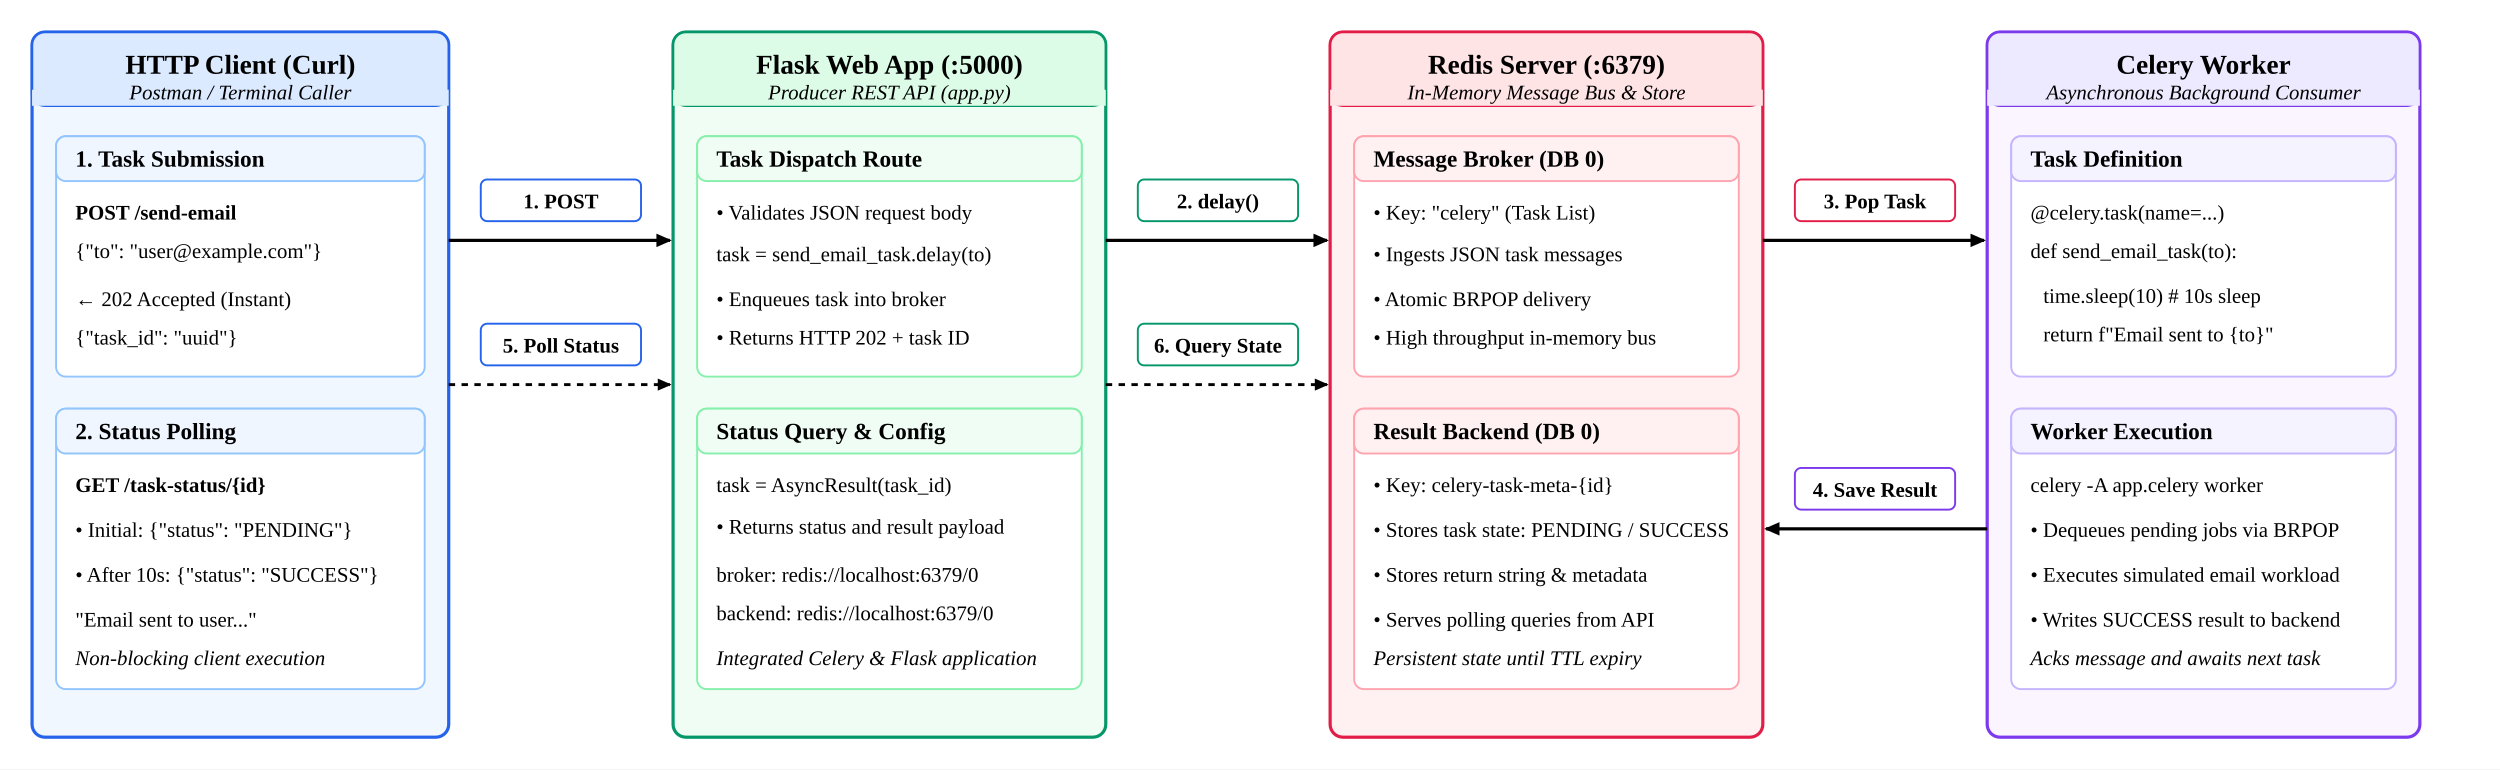
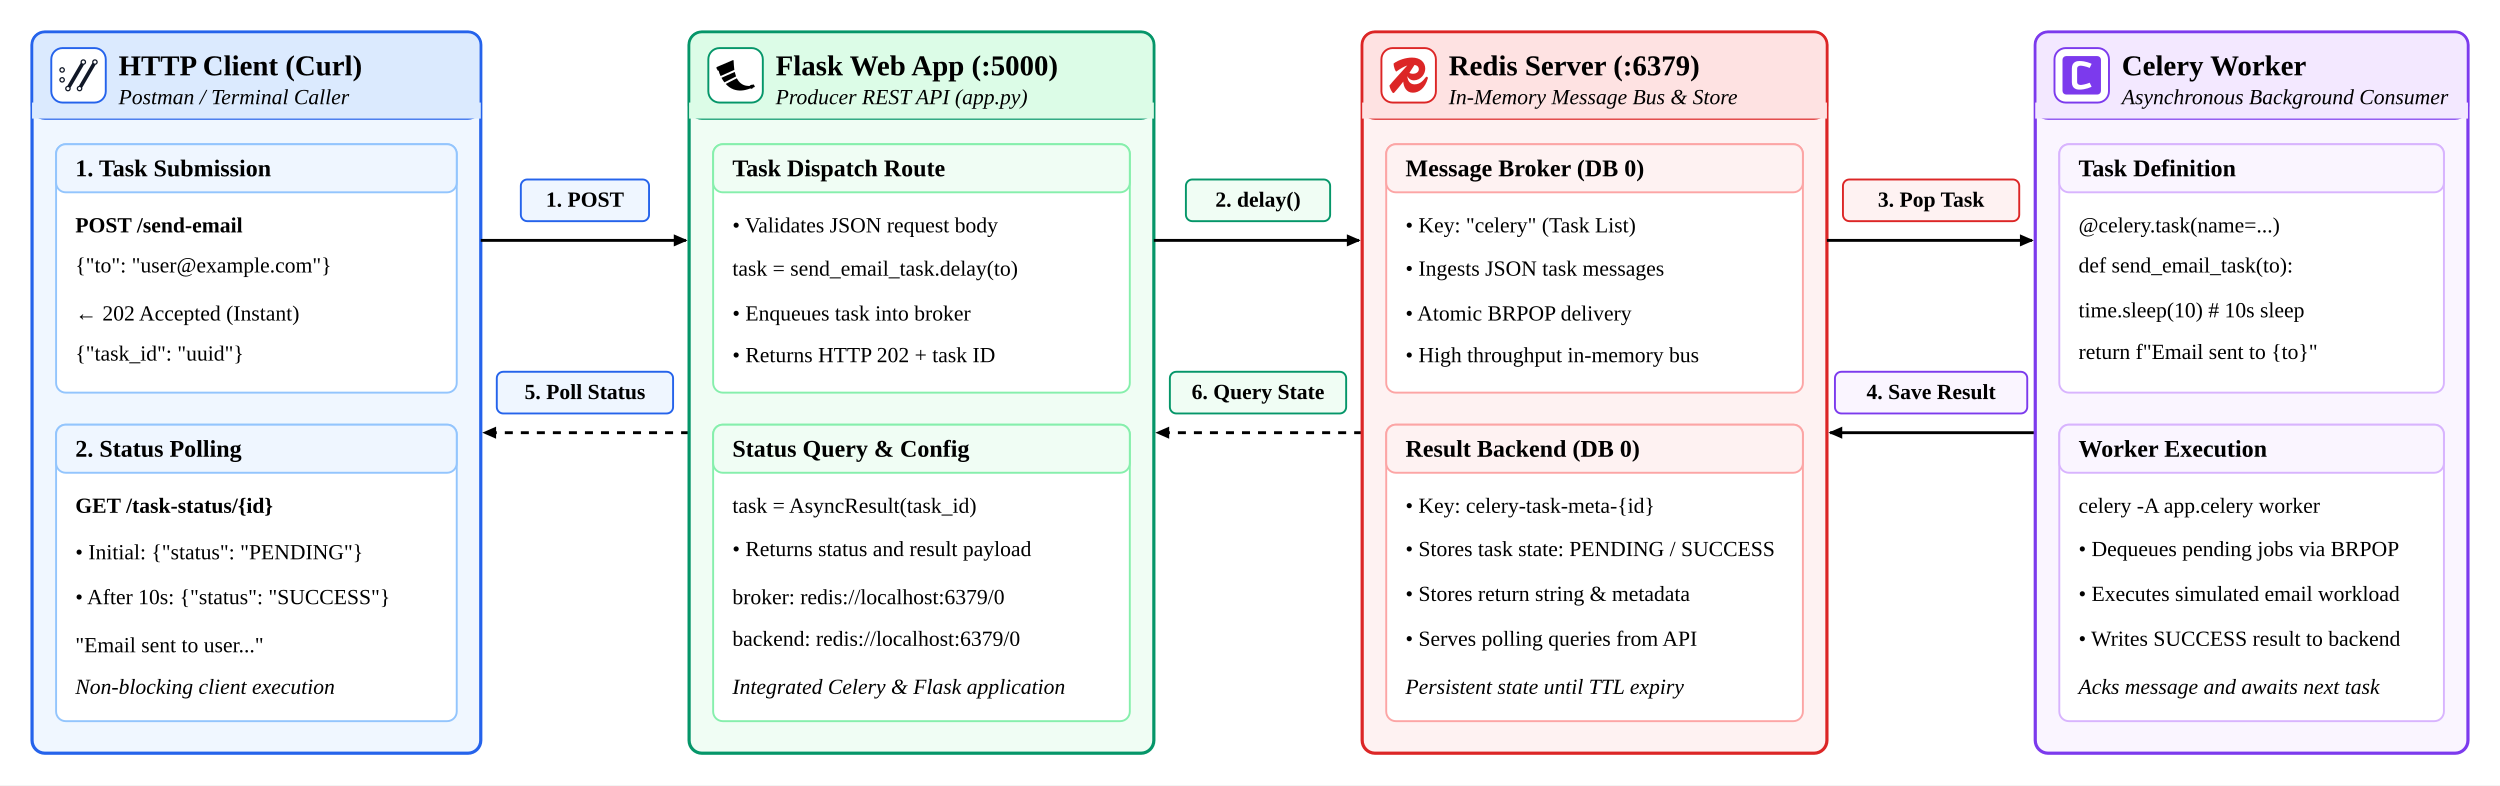
- <svg xmlns="http://www.w3.org/2000/svg" viewBox="0 0 1560 480" width="1560" height="480">
+ <svg xmlns="http://www.w3.org/2000/svg" viewBox="0 0 1560 490" width="1560" height="490">
  <defs>
    <style>
      text {
        font-family: "Times New Roman", Times, "Liberation Serif", serif;
        fill: #000000;
      }
      .title-text {
-         font-size: 17px;
+         font-size: 18px;
        font-weight: bold;
        fill: #000000;
      }
      .subtitle-text {
-         font-size: 13px;
+         font-size: 13.5px;
        font-style: italic;
        fill: #000000;
      }
      .section-heading {
-         font-size: 14.5px;
+         font-size: 15px;
        font-weight: bold;
        fill: #000000;
      }
      .code-font {
        font-family: "Times New Roman", Times, "Liberation Serif", serif;
-         font-size: 13px;
+         font-size: 13.5px;
        fill: #000000;
      }
      .body-text {
-         font-size: 13px;
+         font-size: 13.5px;
        fill: #000000;
      }
      .arrow-label {
-         font-size: 13px;
+         font-size: 13.5px;
        font-weight: bold;
        fill: #000000;
      }
      .arrow-sub {
-         font-size: 12px;
+         font-size: 12.5px;
        font-style: italic;
        fill: #000000;
      }
      .flow-step-title {
-         font-size: 13.5px;
+         font-size: 14.5px;
        font-weight: bold;
        fill: #000000;
      }
      .flow-step-sub {
-         font-size: 12px;
+         font-size: 13px;
        font-style: italic;
        fill: #000000;
      }
    </style>
    <marker id="arr-black" viewBox="0 0 10 10" refX="7" refY="5" markerWidth="6" markerHeight="6" orient="auto-start-reverse">
      <path d="M 0 1.5 L 8 5 L 0 8.5 z" fill="#000000" />
    </marker>
  </defs>
  <rect width="100%" height="100%" fill="#ffffff" />
  <g transform="translate(20, 20)">
-     <rect width="260" height="440" rx="8" fill="#f0f7ff" stroke="#2563eb" stroke-width="2" />
-     <rect width="260" height="46" rx="8" fill="#dbeafe" stroke="#2563eb" stroke-width="1.5" />
-     <rect y="36" width="260" height="10" fill="#dbeafe" />
-     <text x="130" y="26" text-anchor="middle" class="title-text">HTTP Client (Curl)</text>
-     <text x="130" y="42" text-anchor="middle" class="subtitle-text">Postman / Terminal Caller</text>
-     <g transform="translate(15, 65)">
-       <rect width="230" height="150" rx="6" fill="#ffffff" stroke="#93c5fd" stroke-width="1.2" />
-       <rect width="230" height="28" rx="6" fill="#eff6ff" stroke="#93c5fd" stroke-width="1.2" />
-       <text x="12" y="19" class="section-heading">1. Task Submission</text>
-       <text x="12" y="52" class="code-font" font-weight="bold">POST /send-email</text>
-       <text x="12" y="76" class="code-font">{"to": "user@example.com"}</text>
-       <text x="12" y="106" class="body-text">← 202 Accepted (Instant)</text>
-       <text x="12" y="130" class="code-font">{"task_id": "uuid"}</text>
+     <rect width="280" height="450" rx="8" fill="#f0f7ff" stroke="#2563eb" stroke-width="2" />
+     <rect width="280" height="54" rx="8" fill="#dbeafe" stroke="#2563eb" stroke-width="1.5" />
+     <rect y="44" width="280" height="10" fill="#dbeafe" />
+     <rect x="12" y="10" width="34" height="34" rx="7" fill="#ffffff" stroke="#2563eb" stroke-width="1.2" />
+     <g transform="translate(17, 15) scale(1)">
+       <path d="M.803 14.817c0-.534.433-.967.967-.967.533 0 .967.432.967.967 0 .533-.433.966-.967.966-.533 0-.967-.432-.967-.966m2.736 0c0-.196-.053-.376-.112-.552-.234-.702-.876-1.217-1.657-1.217-.125 0-.234.046-.352.071C.615 13.287 0 13.965 0 14.817c0 .976.792 1.769 1.77 1.769.977 0 1.769-.793 1.769-1.769m-1.769-7.149c.533 0 .967.433.967.967 0 .533-.433.967-.967.967-.534 0-.967-.433-.967-.967 0-.533.432-.967.967-.967m0 2.736c.977 0 1.769-.792 1.769-1.769 0-.196-.053-.376-.112-.552-.234-.702-.877-1.217-1.657-1.217-.125 0-.234.046-.352.072C.615 7.104 0 7.782 0 8.634c0 .977.792 1.769 1.77 1.769m13.221-5.694c-.534 0-.967-.433-.967-.966a.966.966 0 01.967-.967c.533 0 .966.432.966.967 0 .533-.432.966-.966.966m-9.6 16.513c-.533 0-.967-.433-.967-.967 0-.534.433-.967.967-.967a.966.966 0 01.967.967c0 .533-.432.967-.967.967m9.6-19.249c-.978 0-1.77.792-1.77 1.769 0 .208.052.403.119.588L5.039 18.558c-.803.168-1.418.846-1.418 1.698 0 .977.792 1.769 1.77 1.769.977 0 1.769-.792 1.769-1.769 0-.196-.052-.376-.111-.552l8.343-14.273c.778-.186 1.368-.853 1.368-1.688 0-.977-.793-1.769-1.769-1.769m7.24 2.736c-.534 0-.967-.433-.967-.967a.966.966 0 01.967-.967c.533 0 .967.432.967.967 0 .533-.433.967-.967.967M12.631 21.223c-.534 0-.967-.433-.967-.967a.966.966 0 01.967-.967c.533 0 .966.432.966.967 0 .533-.432.967-.966.967M22.23 1.974c-.977 0-1.769.792-1.769 1.769 0 .208.052.403.119.588l-8.301 14.226c-.802.168-1.417.846-1.417 1.698 0 .977.792 1.769 1.769 1.769.976 0 1.769-.792 1.769-1.769 0-.196-.052-.376-.111-.552l8.343-14.273C23.409 5.245 24 4.578 24 3.743c0-.977-.792-1.769-1.77-1.769" fill="#111827" />
    </g>
-     <g transform="translate(15, 235)">
-       <rect width="230" height="175" rx="6" fill="#ffffff" stroke="#93c5fd" stroke-width="1.2" />
-       <rect width="230" height="28" rx="6" fill="#eff6ff" stroke="#93c5fd" stroke-width="1.2" />
-       <text x="12" y="19" class="section-heading">2. Status Polling</text>
-       <text x="12" y="52" class="code-font" font-weight="bold">GET /task-status/{id}</text>
-       <text x="12" y="80" class="body-text">• Initial: {"status": "PENDING"}</text>
-       <text x="12" y="108" class="body-text">• After 10s: {"status": "SUCCESS"}</text>
-       <text x="12" y="136" class="code-font">"Email sent to user..."</text>
-       <text x="12" y="160" class="subtitle-text">Non-blocking client execution</text>
+     <text x="54" y="27" text-anchor="start" class="title-text">HTTP Client (Curl)</text>
+     <text x="54" y="45" text-anchor="start" class="subtitle-text">Postman / Terminal Caller</text>
+     <g transform="translate(15, 70)">
+       <rect width="250" height="155" rx="6" fill="#ffffff" stroke="#93c5fd" stroke-width="1.2" />
+       <rect width="250" height="30" rx="6" fill="#eff6ff" stroke="#93c5fd" stroke-width="1.2" />
+       <text x="12" y="20" class="section-heading">1. Task Submission</text>
+       <text x="12" y="55" class="code-font" font-weight="bold">POST /send-email</text>
+       <text x="12" y="80" class="code-font">{"to": "user@example.com"}</text>
+       <text x="12" y="110" class="body-text">← 202 Accepted (Instant)</text>
+       <text x="12" y="135" class="code-font">{"task_id": "uuid"}</text>
+     </g>
+     <g transform="translate(15, 245)">
+       <rect width="250" height="185" rx="6" fill="#ffffff" stroke="#93c5fd" stroke-width="1.2" />
+       <rect width="250" height="30" rx="6" fill="#eff6ff" stroke="#93c5fd" stroke-width="1.2" />
+       <text x="12" y="20" class="section-heading">2. Status Polling</text>
+       <text x="12" y="55" class="code-font" font-weight="bold">GET /task-status/{id}</text>
+       <text x="12" y="84" class="body-text">• Initial: {"status": "PENDING"}</text>
+       <text x="12" y="112" class="body-text">• After 10s: {"status": "SUCCESS"}</text>
+       <text x="12" y="142" class="code-font">"Email sent to user..."</text>
+       <text x="12" y="168" class="subtitle-text">Non-blocking client execution</text>
    </g>
  </g>
-   <g transform="translate(420, 20)">
-     <rect width="270" height="440" rx="8" fill="#f0fdf4" stroke="#059669" stroke-width="2" />
-     <rect width="270" height="46" rx="8" fill="#dcfce7" stroke="#059669" stroke-width="1.5" />
-     <rect y="36" width="270" height="10" fill="#dcfce7" />
-     <text x="135" y="26" text-anchor="middle" class="title-text">Flask Web App (:5000)</text>
-     <text x="135" y="42" text-anchor="middle" class="subtitle-text">Producer REST API (app.py)</text>
-     <g transform="translate(15, 65)">
-       <rect width="240" height="150" rx="6" fill="#ffffff" stroke="#86efac" stroke-width="1.2" />
-       <rect width="240" height="28" rx="6" fill="#f0fdf4" stroke="#86efac" stroke-width="1.2" />
-       <text x="12" y="19" class="section-heading">Task Dispatch Route</text>
-       <text x="12" y="52" class="body-text">• Validates JSON request body</text>
-       <text x="12" y="78" class="code-font">task = send_email_task.delay(to)</text>
-       <text x="12" y="106" class="body-text">• Enqueues task into broker</text>
-       <text x="12" y="130" class="body-text">• Returns HTTP 202 + task ID</text>
+   <rect x="325" y="112" width="80" height="26" rx="4" fill="#eff6ff" stroke="#2563eb" stroke-width="1.2" />
+   <text x="365" y="129" text-anchor="middle" class="arrow-label">1. POST</text>
+   <line x1="300" y1="150" x2="428" y2="150" stroke="#000000" stroke-width="1.8" marker-end="url(#arr-black)" />
+   <rect x="310" y="232" width="110" height="26" rx="4" fill="#eff6ff" stroke="#2563eb" stroke-width="1.2" />
+   <text x="365" y="249" text-anchor="middle" class="arrow-label">5. Poll Status</text>
+   <line x1="430" y1="270" x2="302" y2="270" stroke="#000000" stroke-width="1.8" stroke-dasharray="5,5" marker-end="url(#arr-black)" />
+   <g transform="translate(430, 20)">
+     <rect width="290" height="450" rx="8" fill="#f0fdf4" stroke="#059669" stroke-width="2" />
+     <rect width="290" height="54" rx="8" fill="#dcfce7" stroke="#059669" stroke-width="1.5" />
+     <rect y="44" width="290" height="10" fill="#dcfce7" />
+     <rect x="12" y="10" width="34" height="34" rx="7" fill="#ffffff" stroke="#059669" stroke-width="1.2" />
+     <g transform="translate(17, 15) scale(1)">
+       <path d="M10.773 2.878c-.013 1.434.322 4.624.445 5.734l-8.558 3.83c-.56-.959-.98-2.304-1.237-3.38l-.06.027c-.205.09-.406.053-.494-.088l-.011-.018-.82-1.506c-.058-.105-.05-.252.024-.392a.78.78 0 0 1 .358-.331l9.824-4.207c.146-.064.299-.063.4.004.106.062.127.128.13.327Zm.68 7c.523 1.97.675 2.412.832 2.818l-7.263 3.7a19.35 19.35 0 0 1-1.81-2.83l8.24-3.689Zm12.432 8.786h.003c.283.402-.047.657-.153.698l-.947.37c.037.125.035.319-.217.414l-.736.287c-.229.09-.398-.059-.42-.2l-.025-.125c-4.427 1.784-7.94 1.685-10.696.647-1.981-.745-3.576-1.983-4.846-3.379l6.948-3.54c.721 1.431 1.586 2.454 2.509 3.178 2.086 1.638 4.415 1.712 5.793 1.563l-.047-.233c-.015-.077.007-.135.086-.165l.734-.288a.302.302 0 0 1 .342.086l.748-.288a.306.306 0 0 1 .341.086l.583.89Z" fill="#000000" />
    </g>
-     <g transform="translate(15, 235)">
-       <rect width="240" height="175" rx="6" fill="#ffffff" stroke="#86efac" stroke-width="1.2" />
-       <rect width="240" height="28" rx="6" fill="#f0fdf4" stroke="#86efac" stroke-width="1.2" />
-       <text x="12" y="19" class="section-heading">Status Query &amp; Config</text>
-       <text x="12" y="52" class="code-font">task = AsyncResult(task_id)</text>
-       <text x="12" y="78" class="body-text">• Returns status and result payload</text>
-       <text x="12" y="108" class="code-font">broker: redis://localhost:6379/0</text>
-       <text x="12" y="132" class="code-font">backend: redis://localhost:6379/0</text>
-       <text x="12" y="160" class="subtitle-text">Integrated Celery &amp; Flask application</text>
+     <text x="54" y="27" text-anchor="start" class="title-text">Flask Web App (:5000)</text>
+     <text x="54" y="45" text-anchor="start" class="subtitle-text">Producer REST API (app.py)</text>
+     <g transform="translate(15, 70)">
+       <rect width="260" height="155" rx="6" fill="#ffffff" stroke="#86efac" stroke-width="1.2" />
+       <rect width="260" height="30" rx="6" fill="#f0fdf4" stroke="#86efac" stroke-width="1.2" />
+       <text x="12" y="20" class="section-heading">Task Dispatch Route</text>
+       <text x="12" y="55" class="body-text">• Validates JSON request body</text>
+       <text x="12" y="82" class="code-font">task = send_email_task.delay(to)</text>
+       <text x="12" y="110" class="body-text">• Enqueues task into broker</text>
+       <text x="12" y="136" class="body-text">• Returns HTTP 202 + task ID</text>
+     </g>
+     <g transform="translate(15, 245)">
+       <rect width="260" height="185" rx="6" fill="#ffffff" stroke="#86efac" stroke-width="1.2" />
+       <rect width="260" height="30" rx="6" fill="#f0fdf4" stroke="#86efac" stroke-width="1.2" />
+       <text x="12" y="20" class="section-heading">Status Query &amp; Config</text>
+       <text x="12" y="55" class="code-font">task = AsyncResult(task_id)</text>
+       <text x="12" y="82" class="body-text">• Returns status and result payload</text>
+       <text x="12" y="112" class="code-font">broker: redis://localhost:6379/0</text>
+       <text x="12" y="138" class="code-font">backend: redis://localhost:6379/0</text>
+       <text x="12" y="168" class="subtitle-text">Integrated Celery &amp; Flask application</text>
    </g>
  </g>
-   <g transform="translate(830, 20)">
-     <rect width="270" height="440" rx="8" fill="#fff1f2" stroke="#e11d48" stroke-width="2" />
-     <rect width="270" height="46" rx="8" fill="#ffe4e6" stroke="#e11d48" stroke-width="1.5" />
-     <rect y="36" width="270" height="10" fill="#ffe4e6" />
-     <text x="135" y="26" text-anchor="middle" class="title-text">Redis Server (:6379)</text>
-     <text x="135" y="42" text-anchor="middle" class="subtitle-text">In-Memory Message Bus &amp; Store</text>
-     <g transform="translate(15, 65)">
-       <rect width="240" height="150" rx="6" fill="#ffffff" stroke="#fda4af" stroke-width="1.2" />
-       <rect width="240" height="28" rx="6" fill="#fff1f2" stroke="#fda4af" stroke-width="1.2" />
-       <text x="12" y="19" class="section-heading">Message Broker (DB 0)</text>
-       <text x="12" y="52" class="code-font">• Key: "celery" (Task List)</text>
-       <text x="12" y="78" class="body-text">• Ingests JSON task messages</text>
-       <text x="12" y="106" class="body-text">• Atomic BRPOP delivery</text>
-       <text x="12" y="130" class="body-text">• High throughput in-memory bus</text>
+   <rect x="740" y="112" width="90" height="26" rx="4" fill="#f0fdf4" stroke="#059669" stroke-width="1.2" />
+   <text x="785" y="129" text-anchor="middle" class="arrow-label">2. delay()</text>
+   <line x1="720" y1="150" x2="848" y2="150" stroke="#000000" stroke-width="1.8" marker-end="url(#arr-black)" />
+   <rect x="730" y="232" width="110" height="26" rx="4" fill="#f0fdf4" stroke="#059669" stroke-width="1.2" />
+   <text x="785" y="249" text-anchor="middle" class="arrow-label">6. Query State</text>
+   <line x1="850" y1="270" x2="722" y2="270" stroke="#000000" stroke-width="1.8" stroke-dasharray="5,5" marker-end="url(#arr-black)" />
+   <g transform="translate(850, 20)">
+     <rect width="290" height="450" rx="8" fill="#fef2f2" stroke="#dc2626" stroke-width="2" />
+     <rect width="290" height="54" rx="8" fill="#fee2e2" stroke="#dc2626" stroke-width="1.5" />
+     <rect y="44" width="290" height="10" fill="#fee2e2" />
+     <rect x="12" y="10" width="34" height="34" rx="7" fill="#ffffff" stroke="#dc2626" stroke-width="1.2" />
+     <g transform="translate(17, 15) scale(1)">
+       <path d="M22.71 13.145c-1.66 2.092-3.452 4.483-7.038 4.483-3.203 0-4.397-2.825-4.48-5.12.701 1.484 2.073 2.685 4.214 2.63 4.117-.133 6.94-3.852 6.94-7.239 0-4.05-3.022-6.972-8.268-6.972-3.752 0-8.4 1.428-11.455 3.685C2.59 6.937 3.885 9.958 4.35 9.626c2.648-1.904 4.748-3.13 6.784-3.744C8.12 9.244.886 17.05 0 18.425c.1 1.261 1.66 4.648 2.424 4.648.232 0 .431-.133.664-.365a100.49 100.49 0 0 0 5.54-6.765c.222 3.104 1.748 6.898 6.014 6.898 3.819 0 7.604-2.756 9.33-8.965.2-.764-.73-1.361-1.261-.73zm-4.349-5.013c0 1.959-1.926 2.922-3.685 2.922-.941 0-1.664-.247-2.235-.568 1.051-1.592 2.092-3.225 3.21-4.973 1.972.334 2.71 1.43 2.71 2.619z" fill="#dc2626" />
    </g>
-     <g transform="translate(15, 235)">
-       <rect width="240" height="175" rx="6" fill="#ffffff" stroke="#fda4af" stroke-width="1.2" />
-       <rect width="240" height="28" rx="6" fill="#fff1f2" stroke="#fda4af" stroke-width="1.2" />
-       <text x="12" y="19" class="section-heading">Result Backend (DB 0)</text>
-       <text x="12" y="52" class="code-font">• Key: celery-task-meta-{id}</text>
-       <text x="12" y="80" class="body-text">• Stores task state: PENDING / SUCCESS</text>
-       <text x="12" y="108" class="body-text">• Stores return string &amp; metadata</text>
-       <text x="12" y="136" class="body-text">• Serves polling queries from API</text>
-       <text x="12" y="160" class="subtitle-text">Persistent state until TTL expiry</text>
+     <text x="54" y="27" text-anchor="start" class="title-text">Redis Server (:6379)</text>
+     <text x="54" y="45" text-anchor="start" class="subtitle-text">In-Memory Message Bus &amp; Store</text>
+     <g transform="translate(15, 70)">
+       <rect width="260" height="155" rx="6" fill="#ffffff" stroke="#fca5a5" stroke-width="1.2" />
+       <rect width="260" height="30" rx="6" fill="#fef2f2" stroke="#fca5a5" stroke-width="1.2" />
+       <text x="12" y="20" class="section-heading">Message Broker (DB 0)</text>
+       <text x="12" y="55" class="body-text">• Key: "celery" (Task List)</text>
+       <text x="12" y="82" class="body-text">• Ingests JSON task messages</text>
+       <text x="12" y="110" class="body-text">• Atomic BRPOP delivery</text>
+       <text x="12" y="136" class="body-text">• High throughput in-memory bus</text>
+     </g>
+     <g transform="translate(15, 245)">
+       <rect width="260" height="185" rx="6" fill="#ffffff" stroke="#fca5a5" stroke-width="1.2" />
+       <rect width="260" height="30" rx="6" fill="#fef2f2" stroke="#fca5a5" stroke-width="1.2" />
+       <text x="12" y="20" class="section-heading">Result Backend (DB 0)</text>
+       <text x="12" y="55" class="body-text">• Key: celery-task-meta-{id}</text>
+       <text x="12" y="82" class="body-text">• Stores task state: PENDING / SUCCESS</text>
+       <text x="12" y="110" class="body-text">• Stores return string &amp; metadata</text>
+       <text x="12" y="138" class="body-text">• Serves polling queries from API</text>
+       <text x="12" y="168" class="subtitle-text">Persistent state until TTL expiry</text>
    </g>
  </g>
-   <g transform="translate(1240, 20)">
-     <rect width="270" height="440" rx="8" fill="#faf5ff" stroke="#7c3aed" stroke-width="2" />
-     <rect width="270" height="46" rx="8" fill="#ede9fe" stroke="#7c3aed" stroke-width="1.5" />
-     <rect y="36" width="270" height="10" fill="#ede9fe" />
-     <text x="135" y="26" text-anchor="middle" class="title-text">Celery Worker</text>
-     <text x="135" y="42" text-anchor="middle" class="subtitle-text">Asynchronous Background Consumer</text>
-     <g transform="translate(15, 65)">
-       <rect width="240" height="150" rx="6" fill="#ffffff" stroke="#c4b5fd" stroke-width="1.2" />
-       <rect width="240" height="28" rx="6" fill="#f5f3ff" stroke="#c4b5fd" stroke-width="1.2" />
-       <text x="12" y="19" class="section-heading">Task Definition</text>
-       <text x="12" y="52" class="code-font">@celery.task(name=...)</text>
-       <text x="12" y="76" class="code-font">def send_email_task(to):</text>
-       <text x="20" y="104" class="code-font">time.sleep(10) # 10s sleep</text>
-       <text x="20" y="128" class="code-font">return f"Email sent to {to}"</text>
+   <rect x="1150" y="112" width="110" height="26" rx="4" fill="#fef2f2" stroke="#dc2626" stroke-width="1.2" />
+   <text x="1205" y="129" text-anchor="middle" class="arrow-label">3. Pop Task</text>
+   <line x1="1140" y1="150" x2="1268" y2="150" stroke="#000000" stroke-width="1.8" marker-end="url(#arr-black)" />
+   <rect x="1145" y="232" width="120" height="26" rx="4" fill="#faf5ff" stroke="#7c3aed" stroke-width="1.2" />
+   <text x="1205" y="249" text-anchor="middle" class="arrow-label">4. Save Result</text>
+   <line x1="1270" y1="270" x2="1142" y2="270" stroke="#000000" stroke-width="1.8" marker-end="url(#arr-black)" />
+   <g transform="translate(1270, 20)">
+     <rect width="270" height="450" rx="8" fill="#faf5ff" stroke="#7c3aed" stroke-width="2" />
+     <rect width="270" height="54" rx="8" fill="#f3e8ff" stroke="#7c3aed" stroke-width="1.5" />
+     <rect y="44" width="270" height="10" fill="#f3e8ff" />
+     <rect x="12" y="10" width="34" height="34" rx="7" fill="#ffffff" stroke="#7c3aed" stroke-width="1.2" />
+     <g transform="translate(17, 15) scale(1)">
+       <path d="M2.303 0A2.298 2.298 0 0 0 0 2.303v19.394A2.298 2.298 0 0 0 2.303 24h19.394A2.298 2.298 0 0 0 24 21.697V2.303A2.298 2.298 0 0 0 21.697 0zm8.177 3.072c4.098 0 7.028 1.438 7.68 1.764l-1.194 2.55c-2.442-1.057-4.993-1.41-5.672-1.41-1.574 0-2.17.922-2.17 1.763v8.494c0 .869.596 1.791 2.17 1.791.679 0 3.23-.38 5.672-1.41l1.194 2.496c-.435.271-3.637 1.818-7.68 1.818-1.112 0-4.64-.244-4.64-4.64V7.713c0-4.397 3.528-4.64 4.64-4.64z" fill="#7c3aed" />
    </g>
-     <g transform="translate(15, 235)">
-       <rect width="240" height="175" rx="6" fill="#ffffff" stroke="#c4b5fd" stroke-width="1.2" />
-       <rect width="240" height="28" rx="6" fill="#f5f3ff" stroke="#c4b5fd" stroke-width="1.2" />
-       <text x="12" y="19" class="section-heading">Worker Execution</text>
-       <text x="12" y="52" class="code-font">celery -A app.celery worker</text>
-       <text x="12" y="80" class="body-text">• Dequeues pending jobs via BRPOP</text>
-       <text x="12" y="108" class="body-text">• Executes simulated email workload</text>
-       <text x="12" y="136" class="body-text">• Writes SUCCESS result to backend</text>
-       <text x="12" y="160" class="subtitle-text">Acks message and awaits next task</text>
+     <text x="54" y="27" text-anchor="start" class="title-text">Celery Worker</text>
+     <text x="54" y="45" text-anchor="start" class="subtitle-text">Asynchronous Background Consumer</text>
+     <g transform="translate(15, 70)">
+       <rect width="240" height="155" rx="6" fill="#ffffff" stroke="#d8b4fe" stroke-width="1.2" />
+       <rect width="240" height="30" rx="6" fill="#faf5ff" stroke="#d8b4fe" stroke-width="1.2" />
+       <text x="12" y="20" class="section-heading">Task Definition</text>
+       <text x="12" y="55" class="code-font">@celery.task(name=...)</text>
+       <text x="12" y="80" class="code-font">def send_email_task(to):</text>
+       <text x="12" y="108" class="code-font">  time.sleep(10) # 10s sleep</text>
+       <text x="12" y="134" class="code-font">  return f"Email sent to {to}"</text>
+     </g>
+     <g transform="translate(15, 245)">
+       <rect width="240" height="185" rx="6" fill="#ffffff" stroke="#d8b4fe" stroke-width="1.2" />
+       <rect width="240" height="30" rx="6" fill="#faf5ff" stroke="#d8b4fe" stroke-width="1.2" />
+       <text x="12" y="20" class="section-heading">Worker Execution</text>
+       <text x="12" y="55" class="code-font">celery -A app.celery worker</text>
+       <text x="12" y="82" class="body-text">• Dequeues pending jobs via BRPOP</text>
+       <text x="12" y="110" class="body-text">• Executes simulated email workload</text>
+       <text x="12" y="138" class="body-text">• Writes SUCCESS result to backend</text>
+       <text x="12" y="168" class="subtitle-text">Acks message and awaits next task</text>
    </g>
  </g>
-   <rect x="300" y="112" width="100" height="26" rx="4" fill="#ffffff" stroke="#2563eb" stroke-width="1.2" />
-   <text x="350" y="130" text-anchor="middle" class="arrow-label">1. POST</text>
-   <line x1="280" y1="150" x2="418" y2="150" stroke="#000000" stroke-width="2" marker-end="url(#arr-black)" />
-   <rect x="710" y="112" width="100" height="26" rx="4" fill="#ffffff" stroke="#059669" stroke-width="1.2" />
-   <text x="760" y="130" text-anchor="middle" class="arrow-label">2. delay()</text>
-   <line x1="690" y1="150" x2="828" y2="150" stroke="#000000" stroke-width="2" marker-end="url(#arr-black)" />
-   <rect x="1120" y="112" width="100" height="26" rx="4" fill="#ffffff" stroke="#e11d48" stroke-width="1.2" />
-   <text x="1170" y="130" text-anchor="middle" class="arrow-label">3. Pop Task</text>
-   <line x1="1100" y1="150" x2="1238" y2="150" stroke="#000000" stroke-width="2" marker-end="url(#arr-black)" />
-   <rect x="300" y="202" width="100" height="26" rx="4" fill="#ffffff" stroke="#2563eb" stroke-width="1.2" />
-   <text x="350" y="220" text-anchor="middle" class="arrow-label">5. Poll Status</text>
-   <line x1="280" y1="240" x2="418" y2="240" stroke="#000000" stroke-width="1.8" stroke-dasharray="4,4" marker-end="url(#arr-black)" />
-   <rect x="710" y="202" width="100" height="26" rx="4" fill="#ffffff" stroke="#059669" stroke-width="1.2" />
-   <text x="760" y="220" text-anchor="middle" class="arrow-label">6. Query State</text>
-   <line x1="690" y1="240" x2="828" y2="240" stroke="#000000" stroke-width="1.8" stroke-dasharray="4,4" marker-end="url(#arr-black)" />
-   <rect x="1120" y="292" width="100" height="26" rx="4" fill="#ffffff" stroke="#7c3aed" stroke-width="1.2" />
-   <text x="1170" y="310" text-anchor="middle" class="arrow-label">4. Save Result</text>
-   <line x1="1240" y1="330" x2="1102" y2="330" stroke="#000000" stroke-width="2" marker-end="url(#arr-black)" />
</svg>
